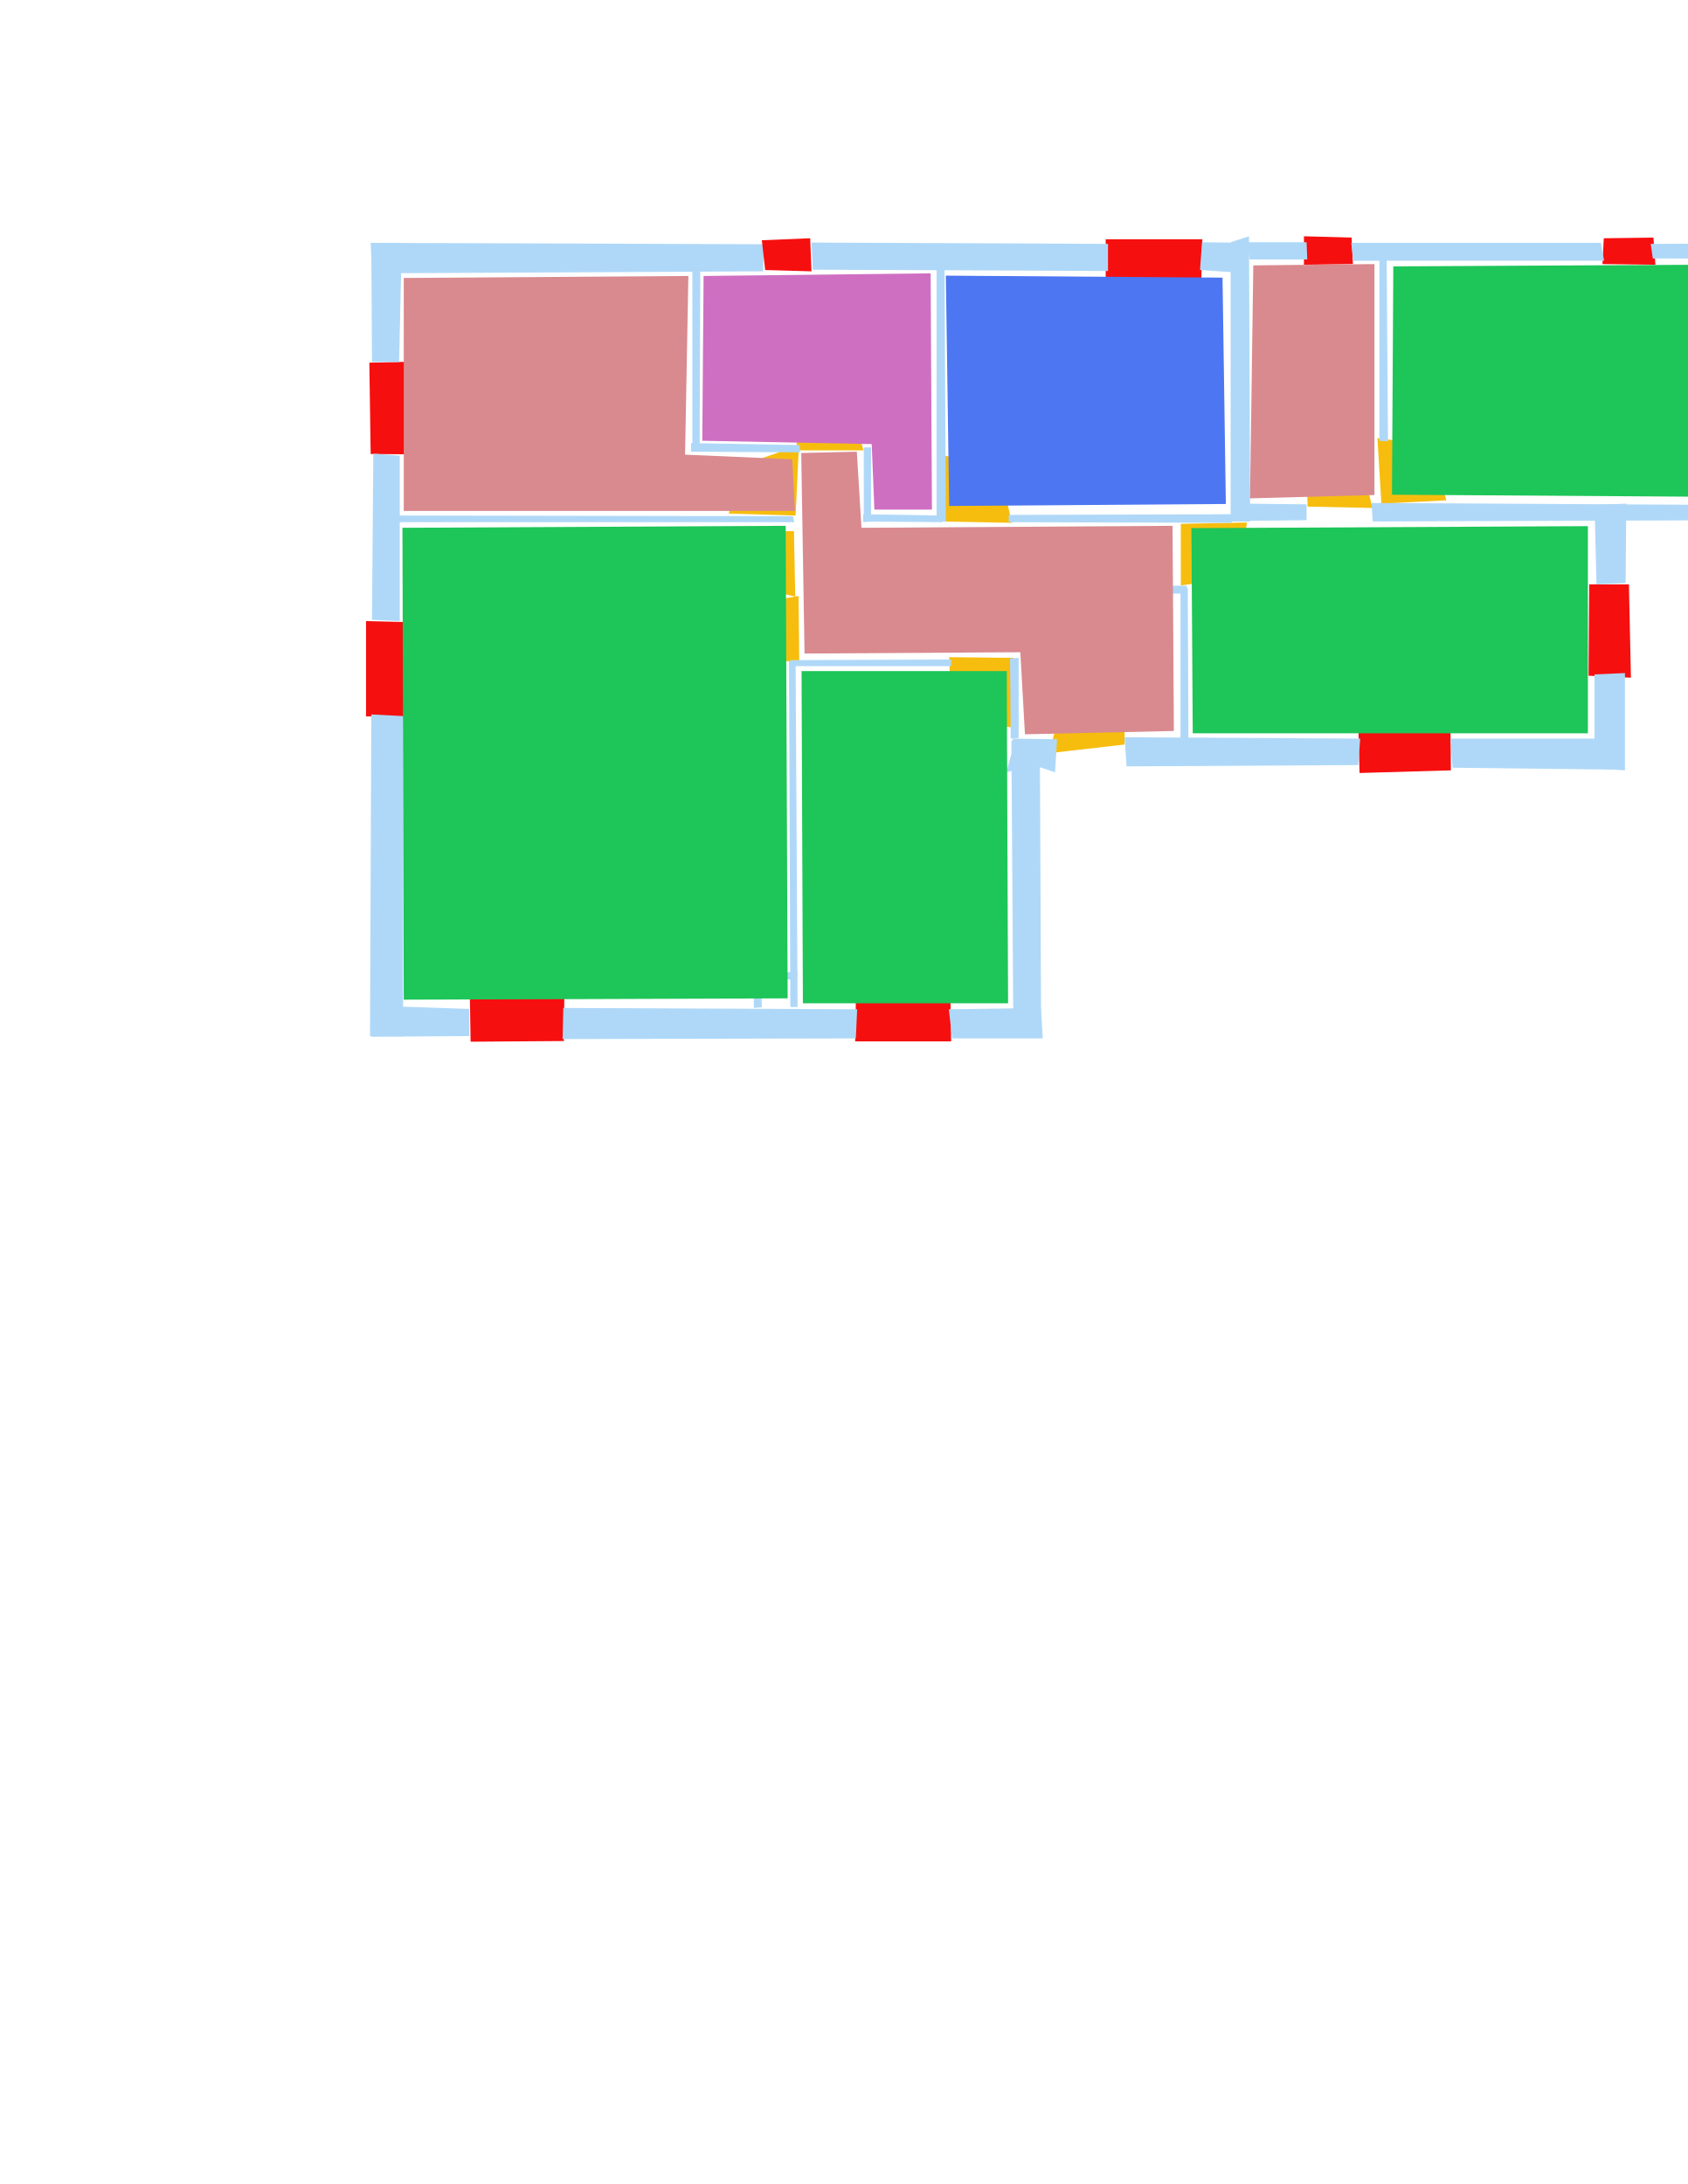
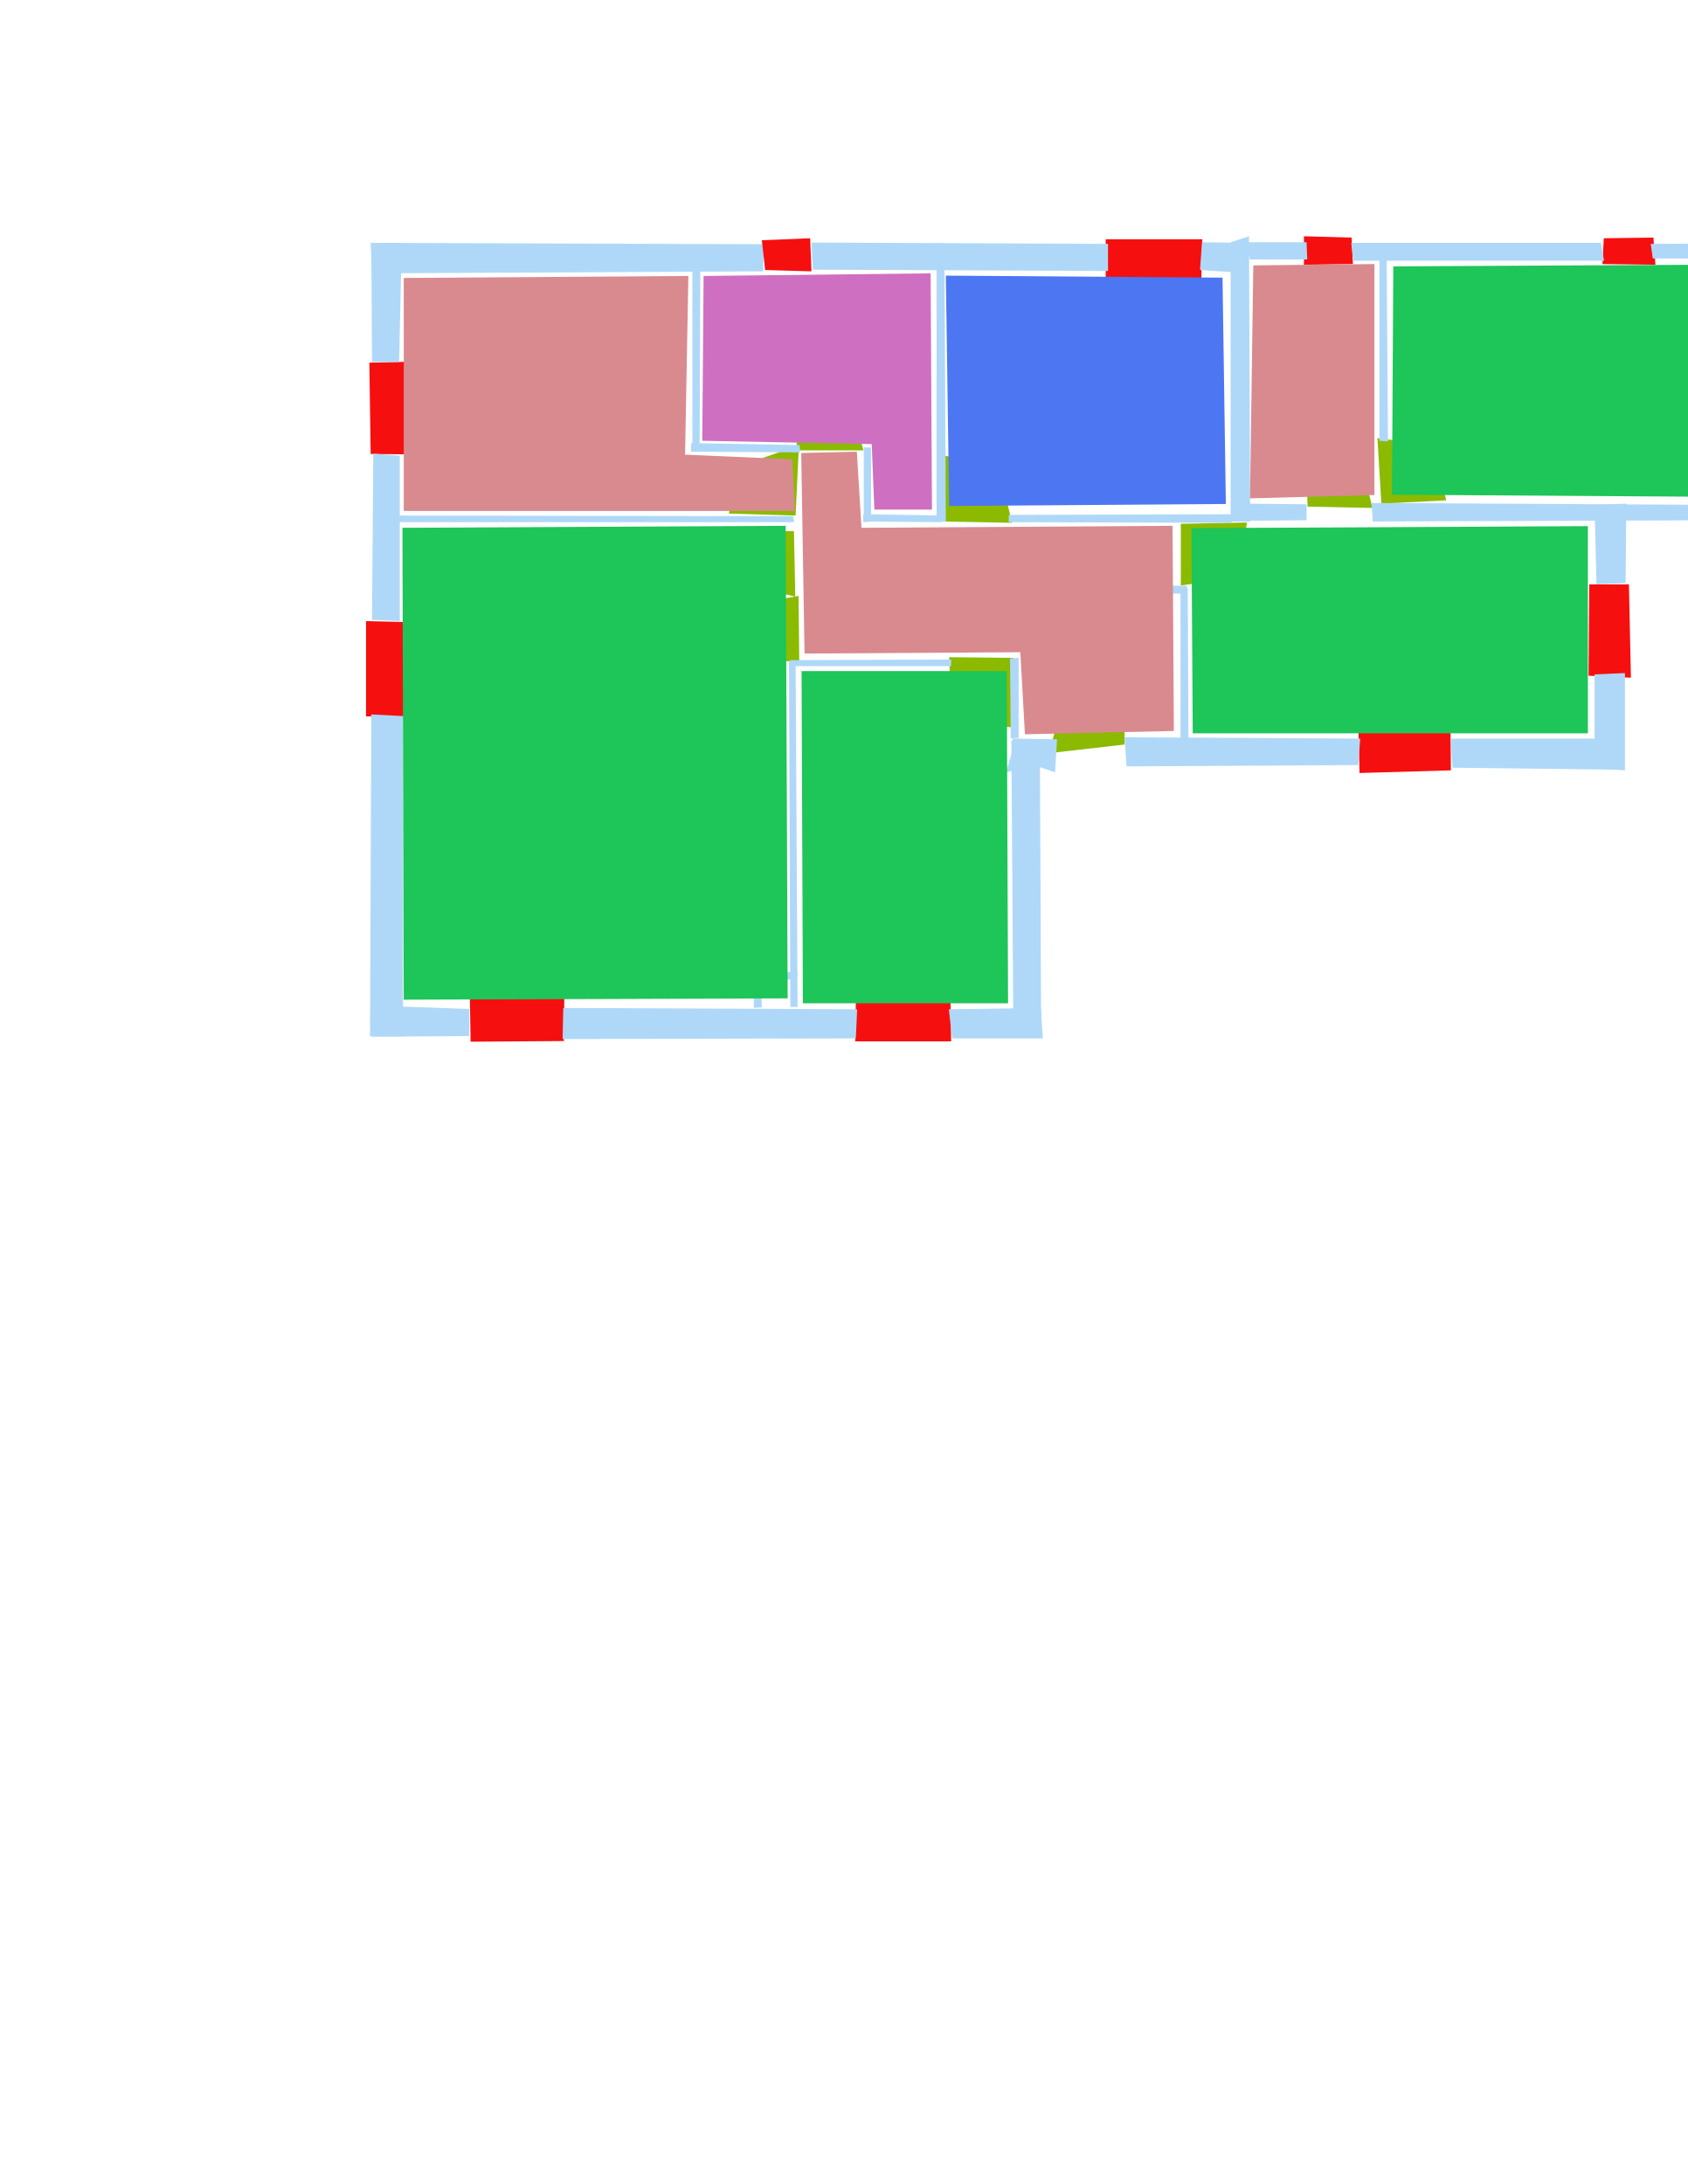
<svg xmlns="http://www.w3.org/2000/svg" version="1.1" width="2550" height="3300">
  <width>3508</width>
  <height>2479</height>
  <nclasslabel>50</nclasslabel>
  <nclassappear>4</nclassappear>
  <class>Bidet-1</class>
  <class>Bidet-2</class>
  <class>Bidet-3</class>
  <class>Bidet-4</class>
  <class>Door</class>
  <class>Door-1</class>
  <class>Door-23</class>
  <class>Oven-1</class>
  <class>Oven-2</class>
  <class>Oven-3</class>
  <class>Oven-4</class>
  <class>Parking</class>
  <class>Roof</class>
  <class>Room</class>
  <class>Separation</class>
  <class>Sink-1</class>
  <class>Sink-11</class>
  <class>Sink-12</class>
  <class>Sink-13</class>
  <class>Sink-14</class>
  <class>Sink-2</class>
  <class>Sink-3</class>
  <class>Sink-4</class>
  <class>Sink-5</class>
  <class>Sink-6</class>
  <class>Sofa-1</class>
  <class>Sofa-3</class>
  <class>Sofa-4</class>
  <class>Sofa-5</class>
  <class>Sofa-6</class>
  <class>Sofa-7</class>
  <class>Sofa-8</class>
  <class>Sofa-9</class>
  <class>Stairs-1</class>
  <class>Table-1</class>
  <class>Table-2</class>
  <class>Table-3</class>
  <class>Table-4</class>
  <class>Table-5</class>
  <class>Table-6</class>
  <class>Table-7</class>
  <class>Text</class>
  <class>Tub-1</class>
  <class>Tub-3</class>
  <class>TV-1</class>
  <class>TV-2</class>
  <class>Wall</class>
  <class>Wall-1</class>
  <class>Wallieee</class>
  <class>Window</class>
  <polygon class="Window" fill="#f60f0f" id="-1" transcription="" points="679,545 558,548 560,686 679,687 " />
  <polygon class="Window" fill="#f60f0f" id="0" transcription="" points="677,941.5 553,938.5 553,1082.5 677,1082.5 " />
  <polygon class="Window" fill="#f60f0f" id="1" transcription="" points="709,1454 853,1451 852,1573 711,1574 " />
  <polygon class="Window" fill="#f60f0f" id="2" transcription="" points="1294,1454.5 1435,1451.5 1437,1573.5 1292,1573.5 " />
  <polygon class="Window" fill="#f60f0f" id="3" transcription="" points="1670.5,483.5 1670.5,361.5 1816.5,361.5 1813.5,480.5 " />
  <polygon class="Window" fill="#f60f0f" id="4" transcription="" points="2051,1048 2191,1048 2192,1164 2054,1168 " />
  <polygon class="Window" fill="#f60f0f" id="5" transcription="" points="2401,883 2461,883 2464,1024 2400,1021 " />
  <polygon class="Window" fill="#f60f0f" id="6" transcription="" points="2860,437 2903,434 2905,718 2858,715 " />
  <polygon class="Window" fill="#f60f0f" id="7" transcription="" points="1970,357 2042,359 2044,399 1970,400 " />
  <polygon class="Window" fill="#f60f0f" id="8" transcription="" points="2423,360 2498,359 2501,400 2421,399 " />
  <polygon class="Window" fill="#f60f0f" id="9" transcription="" points="2620,753 2693,756 2700,798 2620,796 " />
-   <polygon class="Door" fill="#F6BD0F" id="10" transcription="" points="2127,668 2172,702 2185,756 2087,761 2081,662 " />
-   <polygon class="Door" fill="#F6BD0F" id="11" transcription="" points="1972.5,670.5 2011.5,674.5 2043.5,698.5 2062.5,722.5 2073.5,767.5 1975.5,765.5 " />
-   <polygon class="Door" fill="#F6BD0F" id="12" transcription="" points="1699,1013 1646,1023 1606,1058 1585,1138 1699,1125 " />
-   <polygon class="Door" fill="#F6BD0F" id="13" transcription="" points="1436,1045 1463,1075 1494,1096 1529,1099 1531,994 1434,993 " />
-   <polygon class="Door" fill="#F6BD0F" id="14" transcription="" points="1515,732 1475,695 1428,689 1425,788 1529,790 " />
-   <polygon class="Door" fill="#F6BD0F" id="15" transcription="" points="1204.5,579.5 1251.5,585.5 1288.5,622.5 1304.5,680.5 1203.5,680.5 " />
-   <polygon class="Door" fill="#F6BD0F" id="16" transcription="" points="1152,692 1114,723 1101,776 1202,779 1207,673 " />
-   <polygon class="Door" fill="#F6BD0F" id="17" transcription="" points="1100.5,803.5 1105.5,848.5 1140.5,887.5 1201.5,901.5 1199.5,802.5 " />
-   <polygon class="Door" fill="#F6BD0F" id="18" transcription="" points="1153.5,909.5 1116.5,938.5 1103.5,997.5 1207.5,999.5 1206.5,900.5 " />
-   <polygon class="Door" fill="#F6BD0F" id="19" transcription="" points="1876,836.5 1837,877.5 1784,884.5 1784,791.5 1884,789.5 " />
+   <polygon class="Door" fill="#8BBA00" id="10" transcription="" points="2127,668 2172,702 2185,756 2087,761 2081,662 " />
+   <polygon class="Door" fill="#8BBA00" id="11" transcription="" points="1972.5,670.5 2011.5,674.5 2043.5,698.5 2062.5,722.5 2073.5,767.5 1975.5,765.5 " />
+   <polygon class="Door" fill="#8BBA00" id="12" transcription="" points="1699,1013 1646,1023 1606,1058 1585,1138 1699,1125 " />
+   <polygon class="Door" fill="#8BBA00" id="13" transcription="" points="1436,1045 1463,1075 1494,1096 1529,1099 1531,994 1434,993 " />
+   <polygon class="Door" fill="#8BBA00" id="14" transcription="" points="1515,732 1475,695 1428,689 1425,788 1529,790 " />
+   <polygon class="Door" fill="#8BBA00" id="15" transcription="" points="1204.5,579.5 1251.5,585.5 1288.5,622.5 1304.5,680.5 1203.5,680.5 " />
+   <polygon class="Door" fill="#8BBA00" id="16" transcription="" points="1152,692 1114,723 1101,776 1202,779 1207,673 " />
+   <polygon class="Door" fill="#8BBA00" id="17" transcription="" points="1100.5,803.5 1105.5,848.5 1140.5,887.5 1201.5,901.5 1199.5,802.5 " />
+   <polygon class="Door" fill="#8BBA00" id="18" transcription="" points="1153.5,909.5 1116.5,938.5 1103.5,997.5 1207.5,999.5 1206.5,900.5 " />
+   <polygon class="Door" fill="#8BBA00" id="19" transcription="" points="1876,836.5 1837,877.5 1784,884.5 1784,791.5 1884,789.5 " />
  <polygon class="Wall" fill="#AFD8F8" id="20" transcription="" points="560,367 1154,369 1153,410 562,413 " />
  <polygon class="Window" fill="#f60f0f" id="21" transcription="" points="1224,360 1226,410 1156,408 1151,363 " />
  <polygon class="Wall" fill="#AFD8F8" id="22" transcription="" points="1226,366.5 1674,368.5 1674,409.5 1228,407.5 " />
  <polygon class="Wall" fill="#AFD8F8" id="23" transcription="" points="1886,367 1816,366 1814.5,387 1813,408 1886,413 " />
  <polygon class="Wall" fill="#AFD8F8" id="24" transcription="" points="1888.75,788 1887,357 1859.25,366 1859.25,788 " />
  <polygon class="Wall" fill="#AFD8F8" id="25" transcription="" points="1883,366 1974,366 1975,392 1888,392 " />
  <polygon class="Wall" fill="#AFD8F8" id="26" transcription="" points="2418.5,367 2423.5,394 2044.5,394 2041.5,367 " />
  <polygon class="Wall" fill="#AFD8F8" id="27" transcription="" points="2895,366.5 2494,368.5 2497,390.5 2897,391.5 " />
  <polygon class="Wall" fill="#AFD8F8" id="28" transcription="" points="2895,787 2694,787 2694,762 2895,763 " />
  <polygon class="Wall" fill="#AFD8F8" id="29" transcription="" points="2897,363 2895,435 2867,432 2866,364 " />
  <polygon class="Wall" fill="#AFD8F8" id="30" transcription="" points="2900,719 2894,788 2867,785 2870,719 " />
  <polygon class="Wall" fill="#AFD8F8" id="31" transcription="" points="2074,788 2620,786 2619,763 2072,760 " />
  <polygon class="Wall" fill="#AFD8F8" id="32" transcription="" points="2457,761 2409,763 2412,883 2456,881 " />
  <polygon class="Wall" fill="#AFD8F8" id="33" transcription="" points="2455,1164 2455,1017 2409,1019 2409,1161 " />
  <polygon class="Wall" fill="#AFD8F8" id="34" transcription="" points="2191.5,1116 2451.5,1116 2448.5,1163 2194.5,1160 " />
  <polygon class="Wall" fill="#AFD8F8" id="35" transcription="" points="1699,1114 2055,1116 2052,1156 1702,1158 " />
  <polygon class="Wall" fill="#AFD8F8" id="36" transcription="" points="1594,1167 1561.5,1156 1520,1167 1529,1136 1530,1116 1563.5,1116.5 1597,1117 " />
  <polygon class="Wall" fill="#AFD8F8" id="37" transcription="" points="1573,1566 1571,1119 1528,1119 1531,1566 " />
  <polygon class="Wall" fill="#AFD8F8" id="38" transcription="" points="1433.5,1525 1438.5,1569 1575.5,1569 1572.5,1523 " />
  <polygon class="Wall" fill="#AFD8F8" id="39" transcription="" points="851,1523 850,1570 1293,1569 1295,1525 " />
  <polygon class="Wall" fill="#AFD8F8" id="40" transcription="" points="561,1566.5 709,1565.5 709,1524.5 561,1519.5 " />
  <polygon class="Wall" fill="#AFD8F8" id="41" transcription="" points="561,1079.5 559,1565.5 609,1566 609,1082 " />
  <polygon class="Wall" fill="#AFD8F8" id="42" transcription="" points="564,685.5 562,936.5 604,938.5 604,688.5 " />
  <polygon class="Wall" fill="#AFD8F8" id="43" transcription="" points="561,367 562,547 603,547 607,367 " />
  <polygon class="Wall" fill="#AFD8F8" id="44" transcription="" points="1046,682 1046,409 1058,410 1057,682 " />
  <polygon class="Wall" fill="#AFD8F8" id="45" transcription="" points="1208,672.5 1209,683.5 1044,682.5 1044,669.5 " />
  <polygon class="Wall" fill="#AFD8F8" id="46" transcription="" points="1316,676 1316,788 1305,789 1305,676 " />
  <polygon class="Wall" fill="#AFD8F8" id="47" transcription="" points="1424,779 1424,789 1304,788 1304,777 " />
  <polygon class="Wall" fill="#AFD8F8" id="48" transcription="" points="1427,405 1415,403 1415,788 1429,788 " />
  <polygon class="Wall" fill="#AFD8F8" id="49" transcription="" points="603,779 1198,780 1200,789 603,789 " />
  <polygon class="Wall" fill="#AFD8F8" id="50" transcription="" points="1974,762 1974,786 1883,787 1882,761 " />
  <polygon class="Wall" fill="#AFD8F8" id="51" transcription="" points="1524,778 1524,789 1861,790 1860,777 " />
  <polygon class="Wall" fill="#AFD8F8" id="52" transcription="" points="1708,885 1708,897 1792,897 1793,885 " />
  <polygon class="Wall" fill="#AFD8F8" id="53" transcription="" points="1795.5,1118 1783.5,1118 1783.5,887 1794.5,888 " />
  <polygon class="Wall" fill="#AFD8F8" id="54" transcription="" points="1539,994 1539,1115 1527,1116 1526,995 " />
  <polygon class="Wall" fill="#AFD8F8" id="55" transcription="" points="1194,997.5 1437,996.5 1437,1006.5 1194,1006.5 " />
  <polygon class="Wall" fill="#AFD8F8" id="56" transcription="" points="1192,998.5 1194,1521.5 1205,1521.5 1202,999.5 " />
  <polygon class="Wall" fill="#AFD8F8" id="57" transcription="" points="1139,1469 1205,1469 1204,1480 1139,1480 " />
  <polygon class="Wall" fill="#AFD8F8" id="58" transcription="" points="1138,1465 1149,1465 1151,1522 1139,1523 " />
  <polygon class="Wall" fill="#AFD8F8" id="59" transcription="" points="2084,392 2084,666 2097,667 2095,393 " />
  <polygon class="livingRoom" fill="#1ec558" id="60" transcription="" points="608,797.5 1187,794.5 1190,1508.5 610,1510.5 " />
  <polygon class="livingRoom" fill="#1ec558" id="61" transcription="" points="1211,1014 1213,1516 1523,1516 1521,1014 " />
  <polygon class="bedRoom" fill="#d98a8f" id="62" transcription="" points="610,420 1040,417 1035,687 1197,694 1201,772 610,772 " />
  <polygon class="bedRoom" fill="#d98a8f" id="63" transcription="" points="1215.5,987.5 1541.5,985.5 1548.5,1109.5 1773.5,1104.5 1771.5,794.5 1301.5,797.5 1294.5,682.5 1210.5,684.5 " />
  <polygon class="livingRoom" fill="#1ec558" id="64" transcription="" points="1800,798 2399,795 2399,1108 1802,1108 " />
  <polygon class="livingRoom" fill="#1ec558" id="65" transcription="" points="2105,402.5 2857,398.5 2861,752.5 2103,747.5 " />
  <polygon class="bedRoom" fill="#d98a8f" id="66" transcription="" points="1893.5,401 2076.5,399 2076.5,748 1888.5,753 " />
  <polygon class="kitchen" fill="#4c76f2" id="67" transcription="" points="1847,419.5 1852,761.5 1434,764.5 1429,416.5 " />
  <polygon class="bathRoom" fill="#cf6fc2" id="68" transcription="" points="1063,417 1406,413 1408,770 1321,770 1317,671 1061,666 " />
  <relation type="incident" objects="20,21" />
  <relation type="incident" objects="22,21" />
  <relation type="incident" objects="42,49" />
  <relation type="neighbour" objects="62,68" />
  <relation type="access" objects="62,63,16" />
  <relation type="incident" objects="22,3" />
  <relation type="incident" objects="3,23" />
  <relation type="incident" objects="23,25" />
  <relation type="incident" objects="7,25" />
  <relation type="incident" objects="7,26" />
  <relation type="incident" objects="26,8" />
  <relation type="incident" objects="8,27" />
  <relation type="incident" objects="27,29" />
  <relation type="incident" objects="6,29" />
  <relation type="incident" objects="6,30" />
  <relation type="incident" objects="28,30" />
  <relation type="incident" objects="28,9" />
  <relation type="incident" objects="31,9" />
  <relation type="incident" objects="31,32" />
  <relation type="incident" objects="32,5" />
  <relation type="incident" objects="33,5" />
  <relation type="incident" objects="33,34" />
  <relation type="incident" objects="34,4" />
  <relation type="incident" objects="35,4" />
  <relation type="incident" objects="35,12" />
  <relation type="incident" objects="12,36" />
  <relation type="incident" objects="36,37" />
  <relation type="incident" objects="37,38" />
  <relation type="incident" objects="38,2" />
  <relation type="incident" objects="2,39" />
  <relation type="incident" objects="39,1" />
  <relation type="incident" objects="1,40" />
  <relation type="incident" objects="40,41" />
  <relation type="incident" objects="41,0" />
  <relation type="incident" objects="0,42" />
  <relation type="incident" objects="42,-1" />
  <relation type="incident" objects="-1,43" />
  <relation type="incident" objects="43,20" />
  <relation type="incident" objects="16,45" />
  <relation type="incident" objects="44,45" />
  <relation type="incident" objects="44,20" />
  <relation type="incident" objects="49,16" />
  <relation type="incident" objects="45,15" />
  <relation type="incident" objects="15,46" />
  <relation type="incident" objects="47,46" />
  <relation type="incident" objects="47,48" />
  <relation type="incident" objects="48,22" />
  <relation type="incident" objects="47,14" />
  <relation type="incident" objects="14,51" />
  <relation type="incident" objects="51,24" />
  <relation type="incident" objects="24,25" />
  <relation type="incident" objects="24,23" />
  <relation type="incident" objects="24,50" />
  <relation type="incident" objects="50,11" />
  <relation type="incident" objects="11,31" />
  <relation type="incident" objects="10,31" />
  <relation type="incident" objects="59,26" />
  <relation type="incident" objects="10,59" />
  <relation type="incident" objects="51,19" />
  <relation type="incident" objects="19,53" />
  <relation type="incident" objects="53,35" />
  <relation type="incident" objects="36,13" />
  <relation type="incident" objects="13,55" />
  <relation type="incident" objects="55,56" />
  <relation type="incident" objects="56,39" />
  <relation type="incident" objects="57,56" />
  <relation type="incident" objects="58,57" />
  <relation type="incident" objects="58,39" />
  <relation type="incident" objects="56,55" />
  <relation type="incident" objects="56,18" />
  <relation type="incident" objects="18,55" />
  <relation type="incident" objects="18,17" />
  <relation type="neighbour" objects="68,67" />
  <relation type="neighbour" objects="67,66" />
  <relation type="neighbour" objects="66,65" />
  <relation type="neighbour" objects="65,64" />
  <relation type="neighbour" objects="66,64" />
  <relation type="neighbour" objects="67,64" />
  <relation type="neighbour" objects="67,63" />
  <relation type="neighbour" objects="64,63" />
  <relation type="neighbour" objects="63,68" />
  <relation type="neighbour" objects="63,62" />
  <relation type="neighbour" objects="62,60" />
  <relation type="neighbour" objects="60,63" />
  <relation type="neighbour" objects="60,61" />
  <relation type="neighbour" objects="61,63" />
  <relation type="access" objects="68,63,15" />
  <relation type="access" objects="67,63,14" />
  <relation type="access" objects="66,64,11" />
  <relation type="access" objects="65,66,10" />
  <relation type="access" objects="64,63,19" />
  <relation type="access" objects="63,17,60" />
  <relation type="access" objects="60,63,18" />
  <relation type="access" objects="61,63,13" />
  <relation type="access" objects="63,12,63" />
  <relation type="outerP" objects="20,21,22,3,23,25,7,26,8,27,29,6,30,28,9,31,32,5,33,34,4,35,12,36,37,38,2,39,1,40,41,0,42,-1,43" />
  <relation type="surround" objects="20,44,45,16,49,42,-1,43,20,62" />
  <relation type="surround" objects="49,17,18,56,39,1,40,41,0,42,49,60" />
  <relation type="surround" objects="55,13,54,37,38,2,39,56,55,61" />
  <relation type="surround" objects="20,21,22,48,47,46,15,45,44,20,68" />
  <relation type="surround" objects="22,3,23,24,51,14,48,22,67" />
  <relation type="surround" objects="25,7,26,59,10,31,11,50,24,25,66" />
  <relation type="surround" objects="26,8,27,29,6,30,28,9,31,10,59,26,65" />
  <relation type="surround" objects="51,50,11,31,32,5,33,34,4,35,53,19,51,64" />
  <relation type="surround" objects="15,46,47,14,51,19,53,35,12,36,54,13,55,18,17,49,16,45,15,63" />
</svg>
